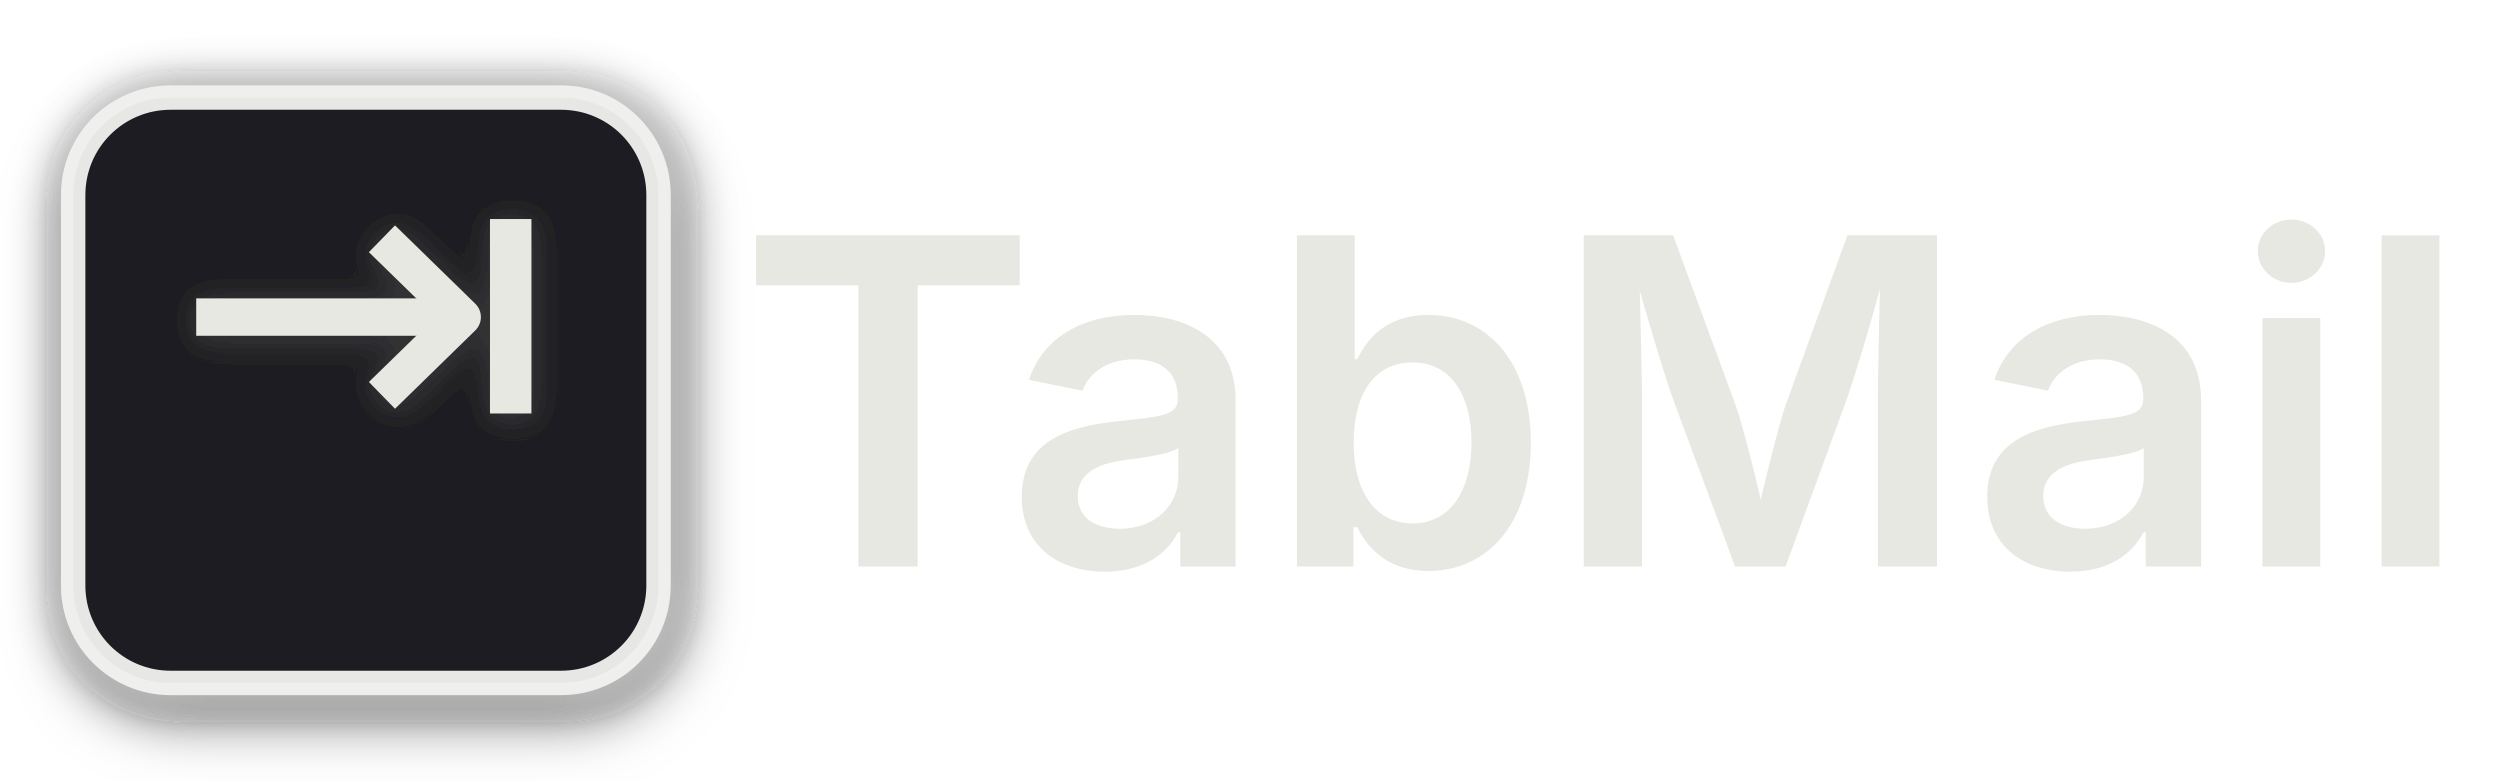
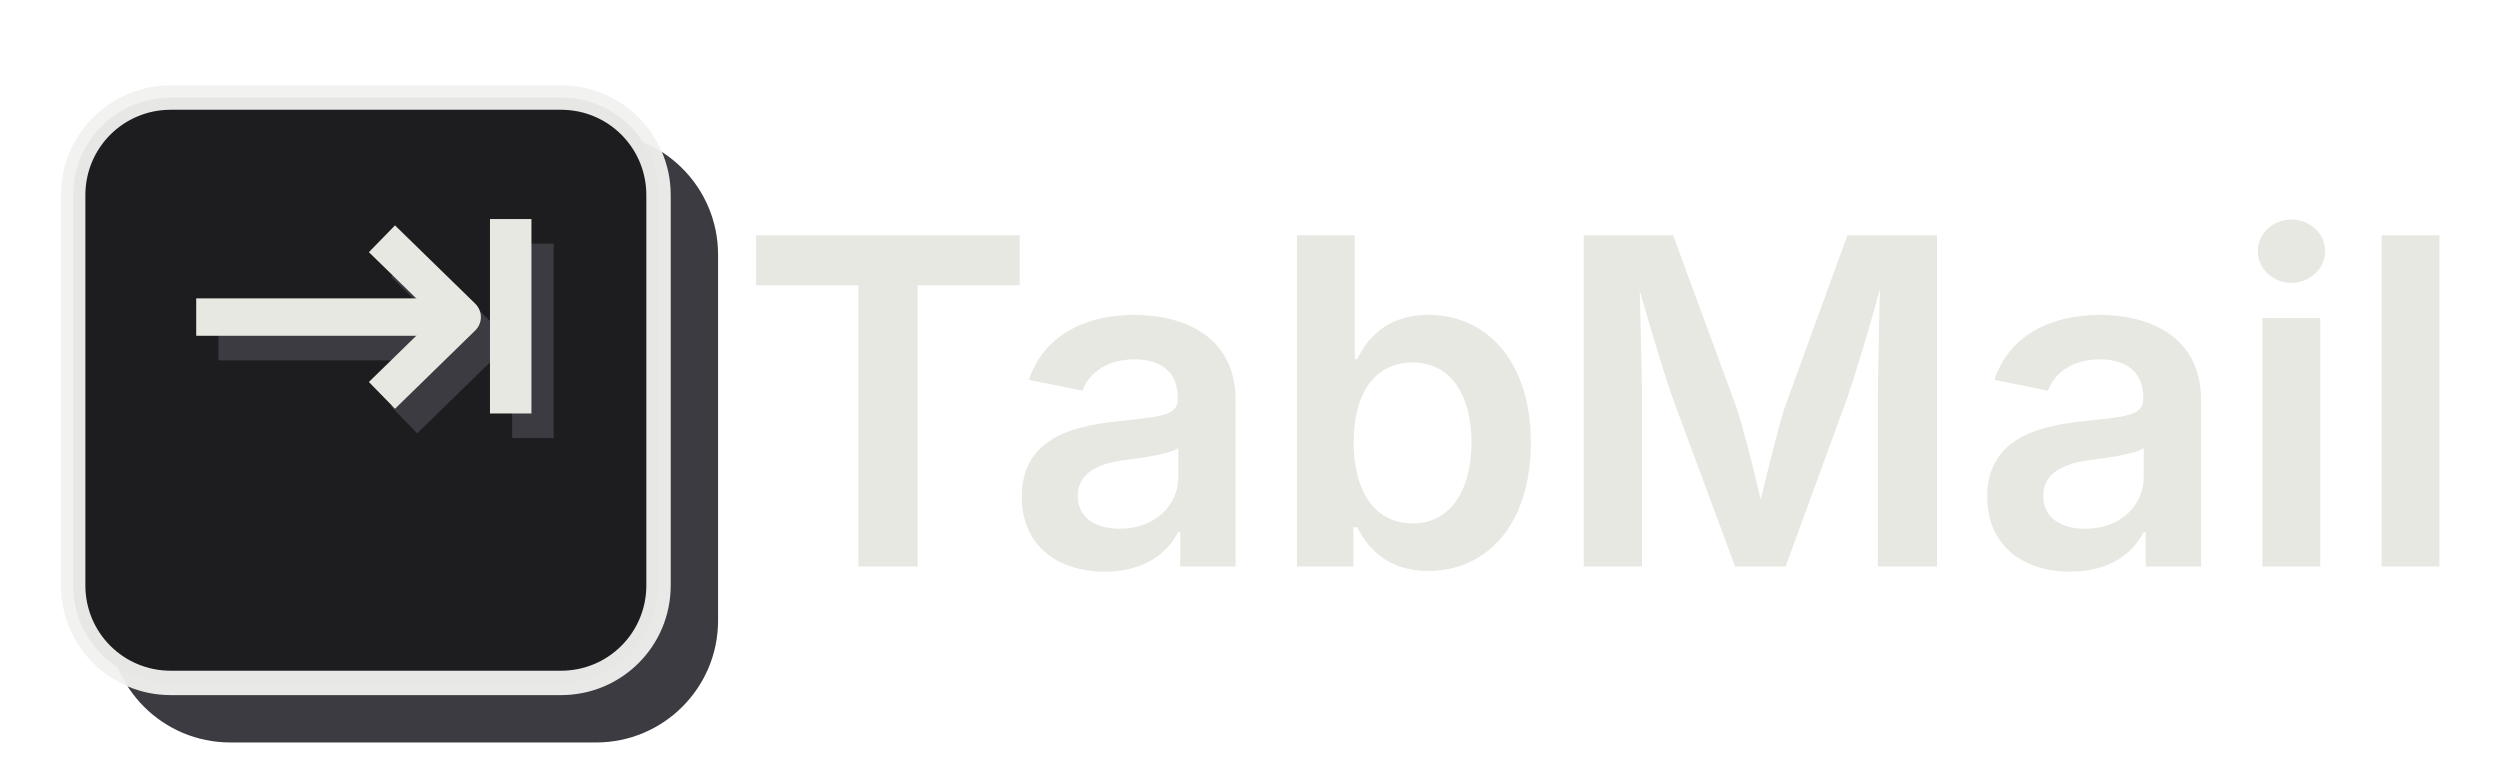
<svg xmlns="http://www.w3.org/2000/svg" width="205" height="64" viewBox="0 0 205 64" version="1.1" id="svg2">
-   <defs id="defs2">
-     <filter id="shadow" x="-0.221" y="-0.221" width="1.452" height="1.483">
-       <feGaussianBlur in="SourceAlpha" stdDeviation="2" result="blur" id="feGaussianBlur1" />
-       <feOffset dx="0" dy="1.5" result="offsetBlur" id="feOffset1" />
-       <feFlood flood-color="#000000" flood-opacity="0.35" result="color" id="feFlood1" />
-       <feComposite in="color" in2="offsetBlur" operator="in" result="shadow" id="feComposite1" />
-       <feMerge id="feMerge2">
-         <feMergeNode in="shadow" id="feMergeNode1" />
-         <feMergeNode in="SourceGraphic" id="feMergeNode2" />
-       </feMerge>
-     </filter>
-     <filter style="color-interpolation-filters:sRGB;" id="filter18" x="-0.171" y="-0.171" width="1.362" height="1.362">
-       <feFlood result="flood" in="SourceGraphic" flood-opacity="0.498" flood-color="rgb(0,0,0)" id="feFlood17" />
-       <feGaussianBlur result="blur" in="SourceGraphic" stdDeviation="2" id="feGaussianBlur17" />
-       <feOffset result="offset" in="blur" dx="0.5" dy="0.5" id="feOffset17" />
-       <feComposite result="comp1" operator="in" in="flood" in2="offset" id="feComposite17" />
-       <feComposite result="comp2" operator="over" in="SourceGraphic" in2="comp1" id="feComposite18" />
-     </filter>
-     <filter style="color-interpolation-filters:sRGB;" id="filter51" x="-0.186" y="-0.301" width="1.45" height="1.627">
-       <feFlood result="flood" in="SourceGraphic" flood-opacity="0.498" flood-color="rgb(0,0,0)" id="feFlood50" />
-       <feGaussianBlur result="blur" in="SourceGraphic" stdDeviation="1" id="feGaussianBlur50" />
-       <feOffset result="offset" in="blur" dx="0.2" dy="0.2" id="feOffset50" />
-       <feComposite result="comp1" operator="in" in="flood" in2="offset" id="feComposite50" />
-       <feComposite result="fbSourceGraphic" operator="over" in="SourceGraphic" in2="comp1" id="feComposite51" />
-       <feColorMatrix result="fbSourceGraphicAlpha" in="fbSourceGraphic" values="0 0 0 -1 0 0 0 0 -1 0 0 0 0 -1 0 0 0 0 1 0" id="feColorMatrix36" />
-       <feFlood id="feFlood36" result="flood" in="fbSourceGraphic" flood-opacity="0.251" flood-color="rgb(255,255,255)" />
-       <feGaussianBlur id="feGaussianBlur36" result="blur" in="fbSourceGraphic" stdDeviation="1" />
-       <feOffset id="feOffset36" result="offset" in="blur" dx="0.1" dy="0.2" />
-       <feComposite id="feComposite36" result="comp1" operator="in" in="flood" in2="offset" />
-       <feComposite id="feComposite37" result="comp2" operator="over" in="fbSourceGraphic" in2="comp1" />
-     </filter>
-     <filter style="color-interpolation-filters:sRGB;" id="filter54" x="-0.071" y="-0.071" width="1.152" height="1.152">
-       <feFlood result="flood" in="SourceGraphic" flood-opacity="0.506" flood-color="rgb(255,255,255)" id="feFlood53" />
-       <feGaussianBlur result="blur" in="SourceGraphic" stdDeviation="1" id="feGaussianBlur53" />
-       <feOffset result="offset" in="blur" dx="0.5" dy="0.5" id="feOffset53" />
-       <feComposite result="comp1" operator="in" in="flood" in2="offset" id="feComposite53" />
-       <feComposite result="comp2" operator="over" in="SourceGraphic" in2="comp1" id="feComposite54" />
-     </filter>
-   </defs>
-   <g filter="url(#shadow)">
-     <g style="filter:url(#filter18)">
-       <path id="rect1" style="fill:#1d1d20;stroke:#f1f1ef;stroke-width:2;stroke-opacity:0.951;stroke-dasharray:none;stroke-miterlimit:8;stroke-linecap:square;paint-order:normal;fill-opacity:1;filter:url(#filter54)" d="m 14,8 h 32 c 4.432,0 8,3.568 8,8 v 32 c 0,4.432 -3.568,8 -8,8 H 14 C 9.568,56 6,52.432 6,48 V 16 C 6,11.568 9.568,8 14,8 Z" />
-       <g id="g3" style="stroke:#e8e8e2;stroke-opacity:1;filter:url(#filter51);stroke-linecap:butt;paint-order:normal" transform="translate(-2.410256)">
+   <defs id="defs2" />
+   <g transform="translate(-2,0)">
+     <path id="shadow" style="fill:#3b3b41;fill-opacity:1;stroke:none;stroke-width:1.041;stroke-dasharray:none" d="m 20.882,10.882 h 30 c 5.523,0 10,4.477 10,10 v 30 c 0,5.523 -4.477,10 -10,10 h -30 c -5.523,0 -10,-4.477 -10,-10 v -30 c 0,-5.523 4.477,-10 10,-10 z" />
+     <g id="g4" style="display:inline">
+       <path id="rect1" style="fill:#1d1d20;fill-opacity:1;stroke:#f1f1ef;stroke-width:2;stroke-linecap:square;stroke-miterlimit:8;stroke-dasharray:none;stroke-opacity:0.951;paint-order:normal" d="m 16,8 h 32 c 4.432,0 8,3.568 8,8 v 32 c 0,4.432 -3.568,8 -8,8 H 16 C 11.568,56 8,52.432 8,48 V 16 c 0,-4.432 3.568,-8 8,-8 z" />
+       <g id="g3-shadow" style="stroke:#3b3b41;stroke-linecap:butt;stroke-opacity:1;paint-order:normal" transform="translate(1.411903,2.016732)">
+         <path d="M 18.5,26 H 40.3" style="fill:none;stroke:#3b3b41;stroke-width:3.067;stroke-linecap:butt;stroke-dasharray:none;stroke-opacity:1;paint-order:normal" id="path1" />
+         <path d="M 33.73,19.58 40.31,26 33.73,32.42" style="fill:none;stroke:#3b3b41;stroke-width:3.067;stroke-linecap:butt;stroke-linejoin:round;stroke-dasharray:none;stroke-opacity:1;paint-order:normal" id="path2" />
+         <path d="M 44.288,17.962 V 33.905" style="fill:none;stroke:#3b3b41;stroke-width:3.4;stroke-linecap:butt;stroke-dasharray:none;stroke-opacity:1;paint-order:normal" id="path3" />
+       </g>
+       <g id="g3" style="display:inline;stroke:#e8e8e2;stroke-linecap:butt;stroke-opacity:1;paint-order:normal" transform="translate(-0.4102564)">
        <path id="arrow-shaft" d="M 18.5,26 H 40.3" style="fill:none;stroke:#e8e8e2;stroke-width:3.067;stroke-linecap:butt;stroke-dasharray:none;stroke-opacity:1;paint-order:normal" />
        <path id="arrowhead" d="M 33.73,19.58 40.31,26 33.73,32.42" style="fill:none;stroke:#e8e8e2;stroke-width:3.067;stroke-linecap:butt;stroke-linejoin:round;stroke-dasharray:none;stroke-opacity:1;paint-order:normal" />
        <path id="vertical-bar" d="M 44.288,17.962 V 33.905" style="fill:none;stroke:#e8e8e2;stroke-width:3.4;stroke-linecap:butt;stroke-dasharray:none;stroke-opacity:1;paint-order:normal" />
      </g>
    </g>
  </g>
  <path style="font-weight:600;font-size:37.333px;font-family:Inter;-inkscape-font-specification:'Inter, Semi-Bold';dominant-baseline:middle;fill:#e8e8e2" d="m 62,23.396 h 8.385 v 23.06 h 4.867 V 23.396 h 8.367 V 19.294 H 62 Z m 28.602,23.479 c 3.172,0 5.104,-1.477 5.997,-3.227 h 0.182 v 2.807 h 4.539 V 32.839 c 0,-5.432 -4.484,-7.018 -8.312,-7.018 -4.083,0 -7.437,1.732 -8.641,5.323 l 4.393,0.893 c 0.492,-1.349 1.896,-2.57 4.266,-2.57 2.315,0 3.555,1.167 3.555,3.154 v 0.091 c 0,1.404 -1.495,1.458 -5.031,1.841 -3.937,0.419 -7.766,1.586 -7.766,6.18 0,4.01 2.935,6.143 6.818,6.143 z m 1.221,-3.518 c -2.005,0 -3.445,-0.911 -3.445,-2.68 0,-1.859 1.604,-2.643 3.737,-2.935 1.221,-0.164 3.865,-0.492 4.503,-1.003 v 2.406 c 0,2.26 -1.878,4.211 -4.794,4.211 z m 25.284,3.464 c 4.831,0 8.422,-3.828 8.422,-10.518 0,-6.781 -3.701,-10.482 -8.404,-10.482 -3.628,0 -5.122,2.187 -5.833,3.628 h -0.201 V 19.294 h -4.74 v 27.161 h 4.63 v -3.227 h 0.31 c 0.729,1.477 2.315,3.591 5.815,3.591 z m -1.276,-3.901 c -3.099,0 -4.831,-2.661 -4.831,-6.635 0,-3.974 1.695,-6.562 4.831,-6.562 3.208,0 4.831,2.771 4.831,6.562 0,3.828 -1.659,6.635 -4.831,6.635 z m 14.036,3.536 h 4.776 V 32.747 c 0,-2.06 -0.109,-5.815 -0.182,-8.896 1.003,3.5 2.096,7.128 2.734,8.896 l 5.086,13.708 h 4.138 l 5.013,-13.708 c 0.638,-1.823 1.786,-5.56 2.716,-9.042 -0.055,3.227 -0.164,7.018 -0.164,9.042 v 13.708 h 4.849 V 19.294 h -7.346 l -5.104,14.018 c -0.529,1.622 -1.367,4.977 -2.005,7.656 -0.62,-2.716 -1.477,-6.052 -2.023,-7.656 L 137.195,19.294 h -7.328 z m 39.904,0.419 c 3.172,0 5.104,-1.477 5.997,-3.227 h 0.182 v 2.807 h 4.539 V 32.839 c 0,-5.432 -4.484,-7.018 -8.312,-7.018 -4.083,0 -7.437,1.732 -8.641,5.323 l 4.393,0.893 c 0.492,-1.349 1.896,-2.57 4.266,-2.57 2.315,0 3.555,1.167 3.555,3.154 v 0.091 c 0,1.404 -1.495,1.458 -5.031,1.841 -3.938,0.419 -7.766,1.586 -7.766,6.18 0,4.01 2.935,6.143 6.818,6.143 z m 1.221,-3.518 c -2.005,0 -3.445,-0.911 -3.445,-2.68 0,-1.859 1.604,-2.643 3.737,-2.935 1.221,-0.164 3.865,-0.492 4.503,-1.003 v 2.406 c 0,2.26 -1.878,4.211 -4.794,4.211 z m 14.529,3.099 h 4.74 V 26.076 h -4.74 z m 2.37,-23.26 c 1.513,0 2.771,-1.167 2.771,-2.607 0,-1.44 -1.258,-2.589 -2.771,-2.589 -1.513,0 -2.753,1.148 -2.753,2.589 0,1.44 1.24,2.607 2.753,2.607 z m 12.141,-3.901 h -4.74 v 27.161 h 4.74 z" id="text2" aria-label="TabMail" />
</svg>
